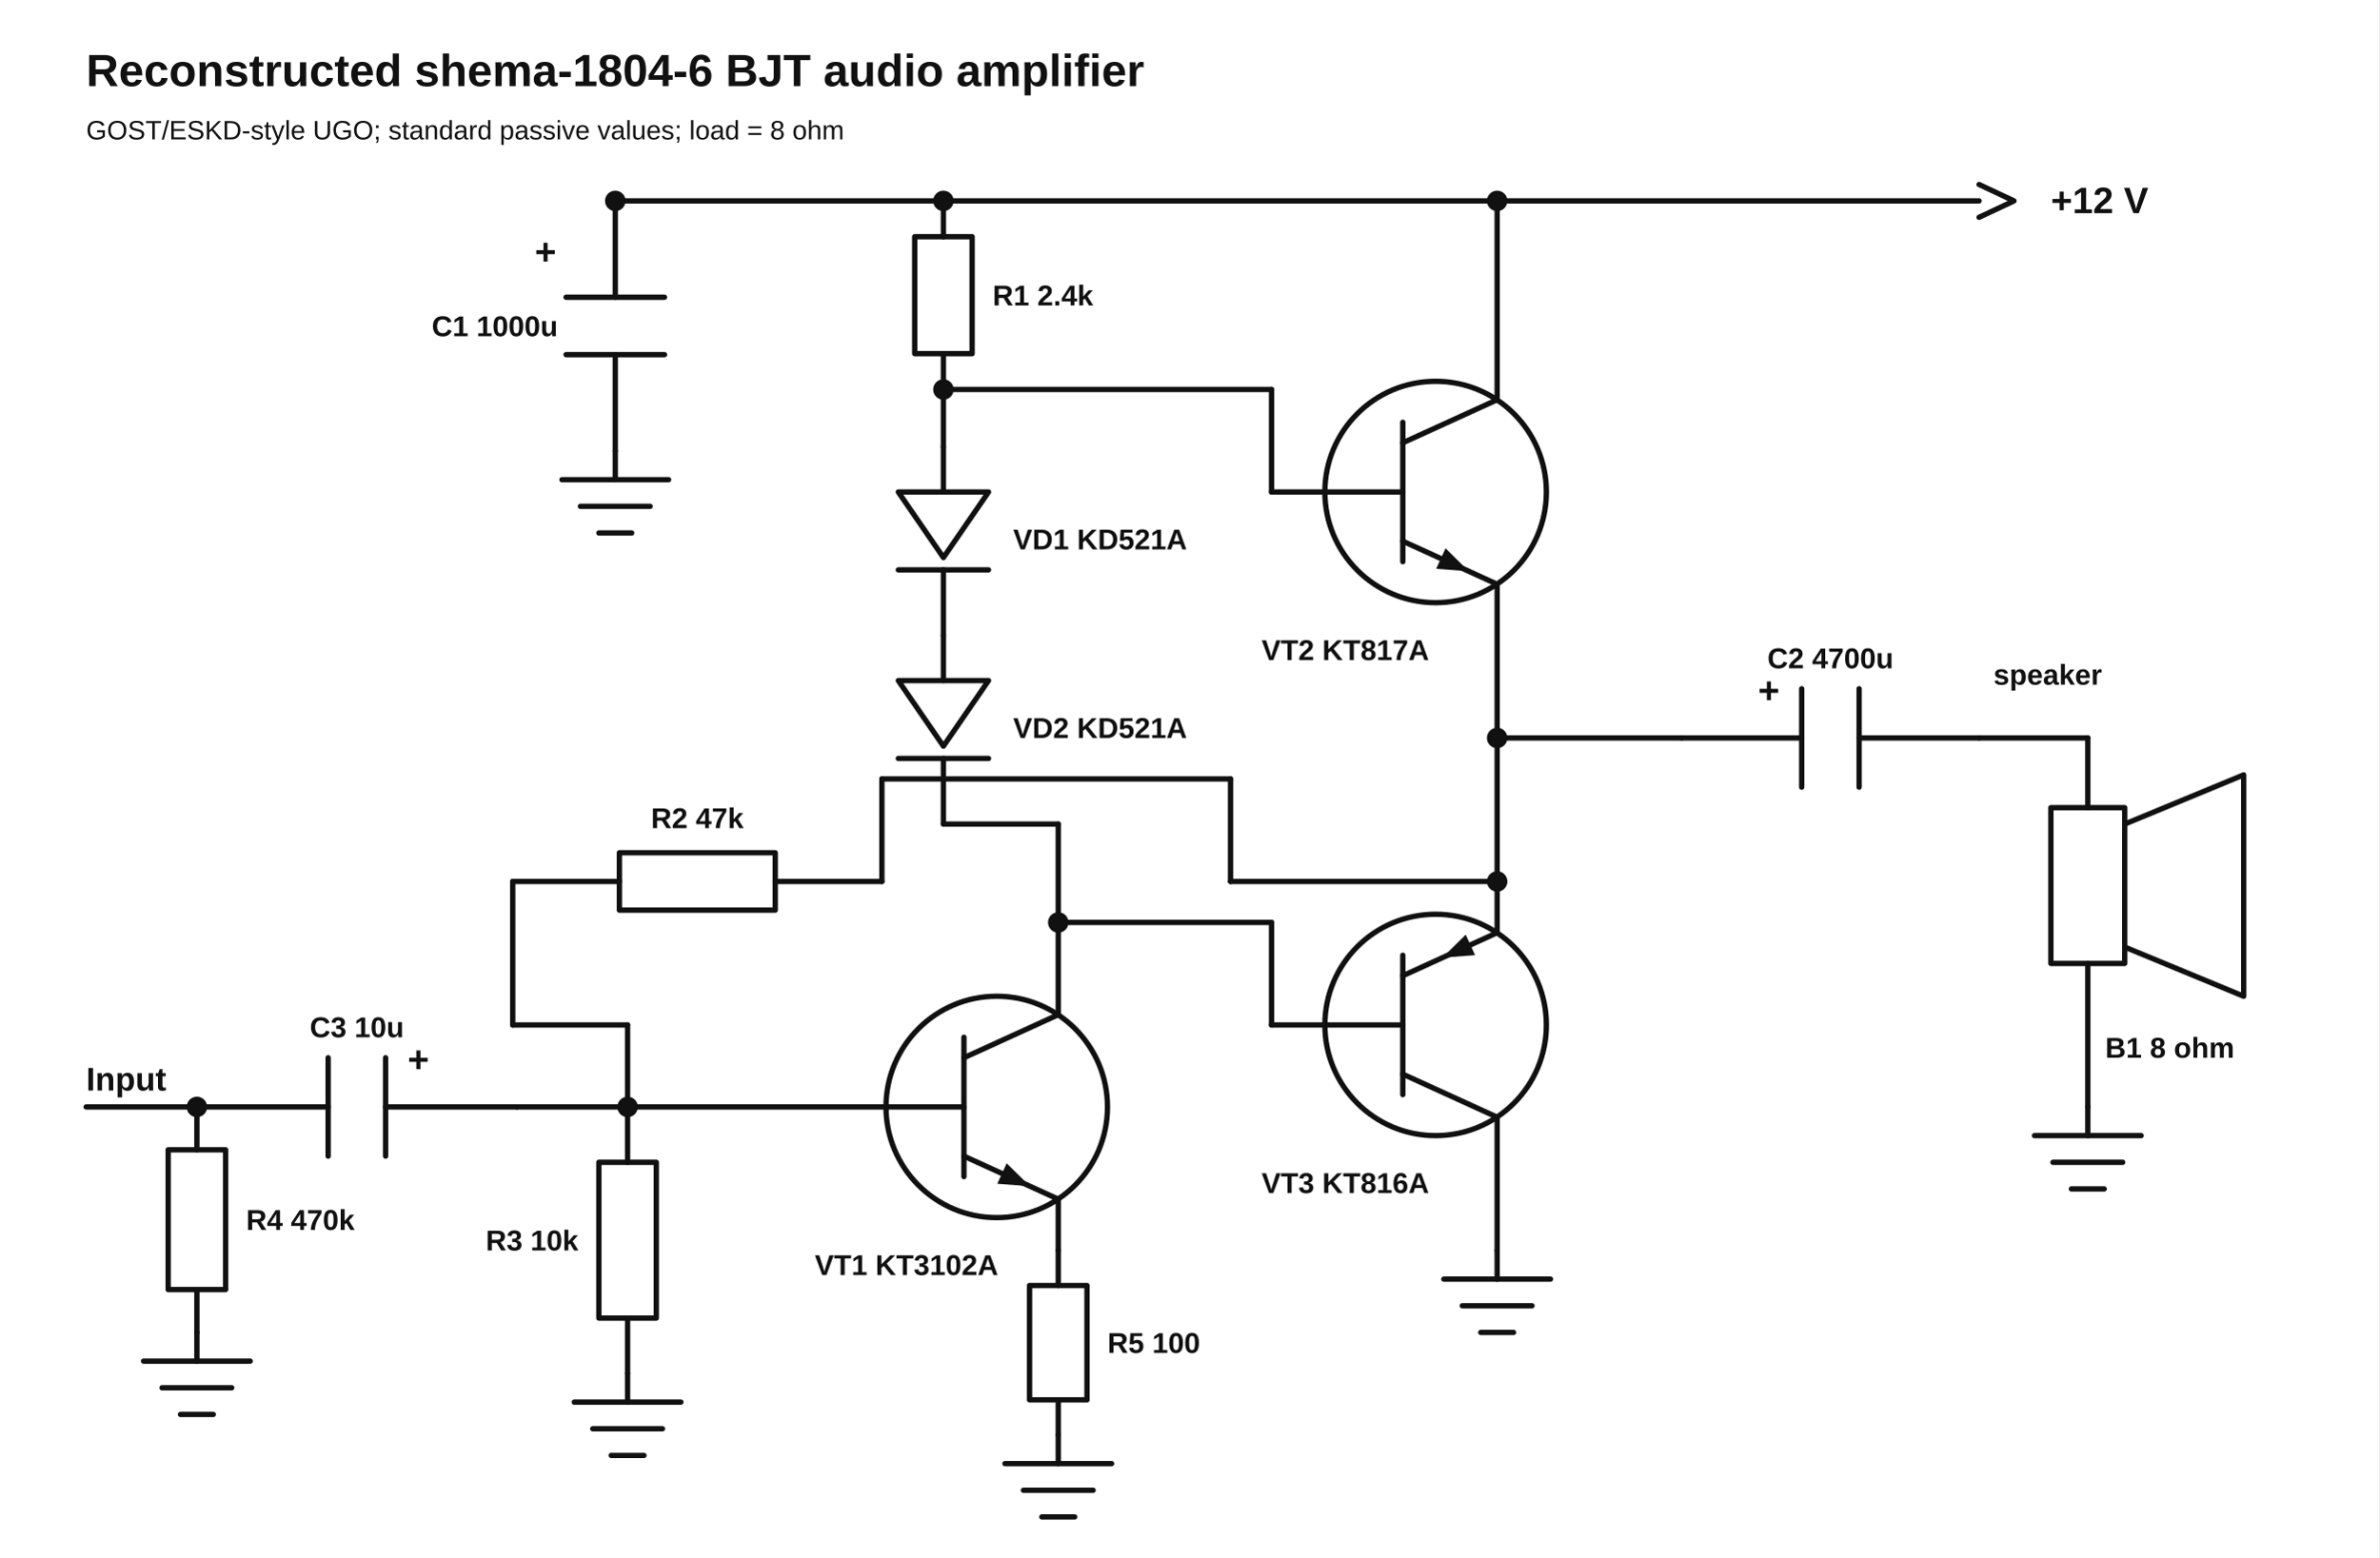
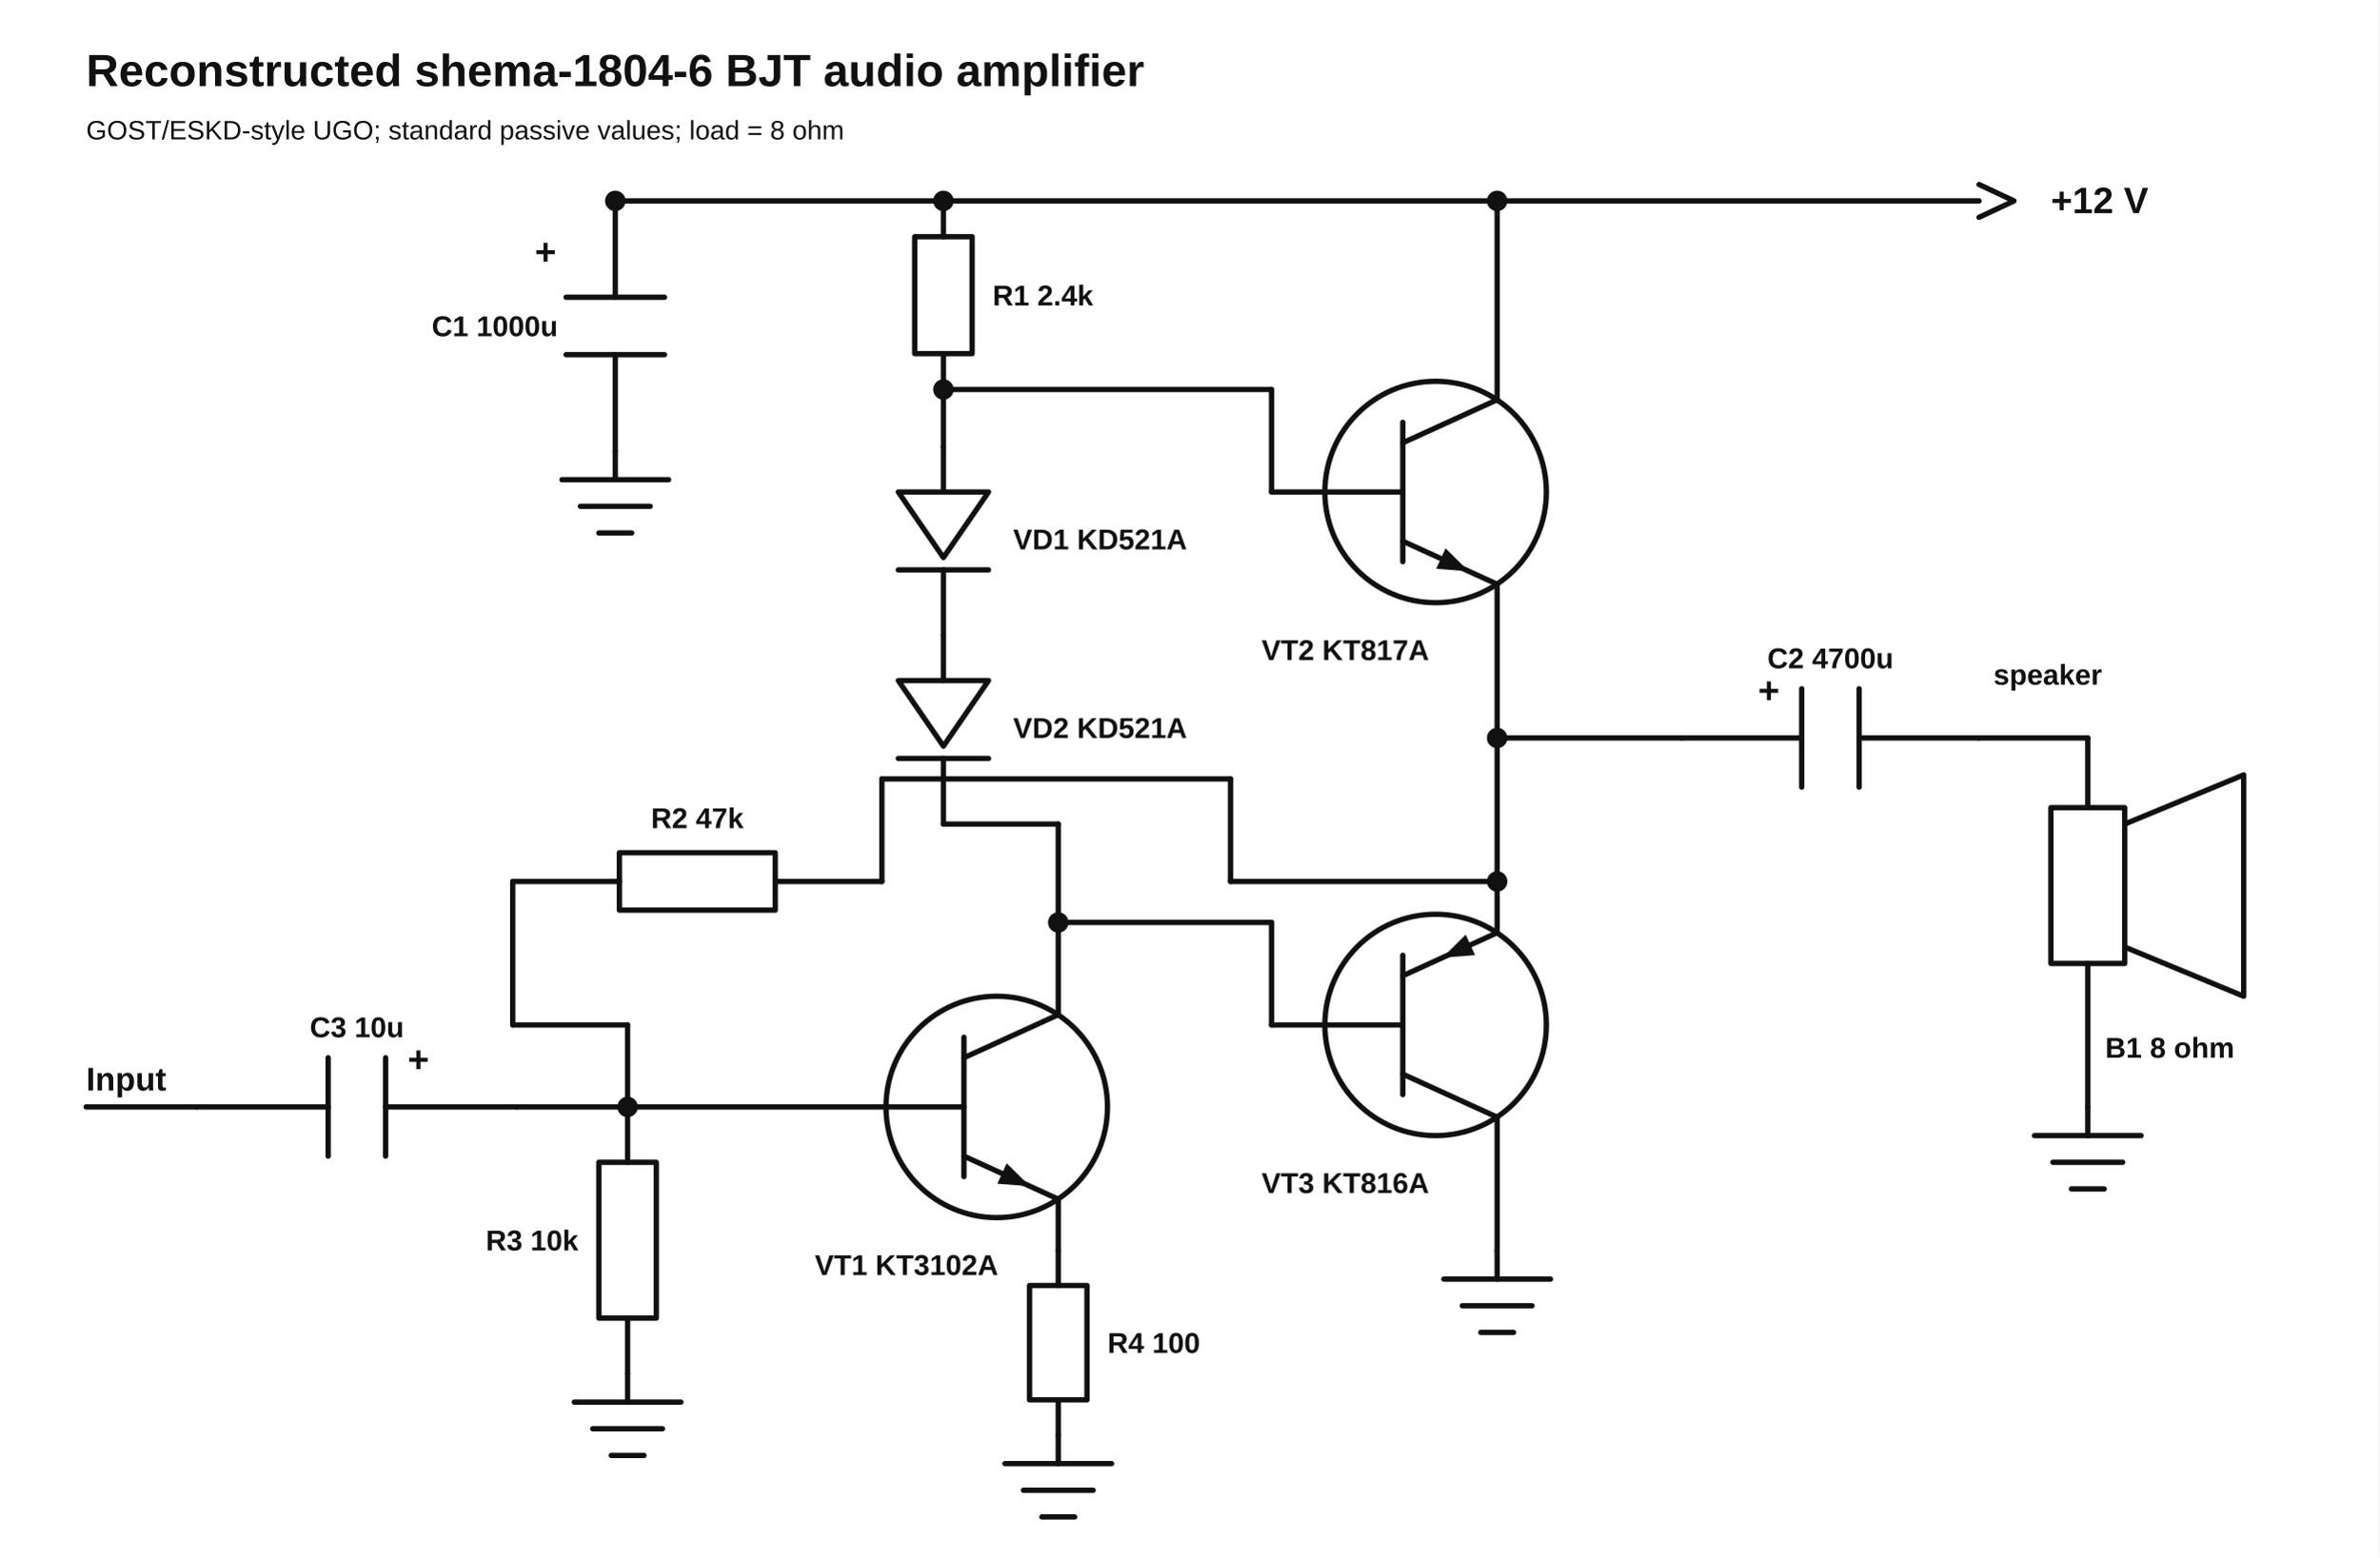
<svg xmlns="http://www.w3.org/2000/svg" width="1160" height="760" viewBox="0 0 1160 760">
  <defs>
    <style>
.wire{stroke:#111;stroke-width:2.6;fill:none;stroke-linecap:round;stroke-linejoin:round}
.thin{stroke:#a7b0bd;stroke-width:1.2;fill:none;stroke-linecap:round;stroke-linejoin:round}
.axis{stroke:#111;stroke-width:1.4;fill:none}
.blue{stroke:#1665d8;stroke-width:3;fill:none;stroke-linecap:round;stroke-linejoin:round}
.green{stroke:#13795b;stroke-width:3;fill:none;stroke-linecap:round;stroke-linejoin:round}
.orange{stroke:#b54708;stroke-width:3;fill:none;stroke-linecap:round;stroke-linejoin:round}
.node{fill:#111;stroke:none}
</style>
  </defs>
  <rect width="100%" height="100%" fill="#fff" />
  <text x="42" y="42" font-family="Arial, Helvetica, sans-serif" font-size="22" font-weight="700" text-anchor="start" fill="#111">Reconstructed shema-1804-6 BJT audio amplifier</text>
  <text x="42" y="68" font-family="Arial, Helvetica, sans-serif" font-size="13" font-weight="400" text-anchor="start" fill="#111">GOST/ESKD-style UGO; standard passive values; load = 8 ohm</text>
  <line x1="300" y1="98" x2="965" y2="98" class="wire" />
  <polyline points="965,90 982,98 965,106" class="wire" fill="none" />
  <text x="1000" y="104" font-family="Arial, Helvetica, sans-serif" font-size="18" font-weight="700" text-anchor="start" fill="#111">+12 V</text>
  <circle cx="300" cy="98" r="5" class="node" />
  <circle cx="460" cy="98" r="5" class="node" />
  <circle cx="730" cy="98" r="5" class="node" />
  <line x1="300" y1="98" x2="300" y2="145" class="wire" />
  <line x1="276" y1="145" x2="324" y2="145" class="wire" />
  <line x1="276" y1="173" x2="324" y2="173" class="wire" />
  <line x1="300" y1="173" x2="300" y2="220" class="wire" />
  <text x="272" y="164" font-family="Arial, Helvetica, sans-serif" font-size="14" font-weight="700" text-anchor="end" fill="#111">C1 1000u</text>
  <text x="266" y="129" font-family="Arial, Helvetica, sans-serif" font-size="18" font-weight="700" text-anchor="middle" fill="#111">+</text>
  <line x1="300" y1="220" x2="300" y2="234" class="wire" />
  <line x1="274" y1="234" x2="326" y2="234" class="wire" />
  <line x1="283" y1="247" x2="317" y2="247" class="wire" />
  <line x1="292" y1="260" x2="308" y2="260" class="wire" />
  <line x1="460" y1="98" x2="460" y2="115.48" class="wire" />
  <rect x="446" y="115.48" width="28" height="57.04" class="wire" />
  <line x1="460" y1="172.52" x2="460" y2="190" class="wire" />
  <text x="484" y="149" font-family="Arial, Helvetica, sans-serif" font-size="14" font-weight="700" text-anchor="start" fill="#111">R1 2.4k</text>
  <line x1="460" y1="190" x2="460" y2="218" class="wire" />
  <line x1="460" y1="218" x2="460" y2="240" class="wire" />
  <polyline points="438,240 482,240 460,272 438,240" class="wire" fill="none" />
  <line x1="438" y1="278" x2="482" y2="278" class="wire" />
  <line x1="460" y1="278" x2="460" y2="310" class="wire" />
  <text x="494" y="268" font-family="Arial, Helvetica, sans-serif" font-size="14" font-weight="700" text-anchor="start" fill="#111">VD1 KD521A</text>
  <line x1="460" y1="310" x2="460" y2="332" class="wire" />
  <polyline points="438,332 482,332 460,364 438,332" class="wire" fill="none" />
  <line x1="438" y1="370" x2="482" y2="370" class="wire" />
  <line x1="460" y1="370" x2="460" y2="402" class="wire" />
  <text x="494" y="360" font-family="Arial, Helvetica, sans-serif" font-size="14" font-weight="700" text-anchor="start" fill="#111">VD2 KD521A</text>
  <circle cx="460" cy="190" r="5" class="node" />
  <circle cx="700" cy="240" r="54" class="wire" />
  <line x1="646" y1="240" x2="684" y2="240" class="wire" />
  <line x1="684" y1="206" x2="684" y2="274" class="wire" />
  <line x1="684" y1="216" x2="730" y2="195" class="wire" />
  <line x1="684" y1="264" x2="730" y2="285" class="wire" />
  <polygon points="716.20,278.70 700.27,277.47 704.84,267.47" fill="#111" stroke="none" />
  <text x="656" y="322" font-family="Arial, Helvetica, sans-serif" font-size="14" font-weight="700" text-anchor="middle" fill="#111">VT2 KT817A</text>
  <line x1="730" y1="195" x2="730" y2="98" class="wire" />
  <line x1="460" y1="190" x2="620" y2="190" class="wire" />
  <line x1="620" y1="190" x2="620" y2="240" class="wire" />
  <line x1="620" y1="240" x2="646" y2="240" class="wire" />
  <line x1="730" y1="285" x2="730" y2="455" class="wire" />
  <circle cx="730" cy="360" r="5" class="node" />
  <circle cx="730" cy="430" r="5" class="node" />
  <line x1="730" y1="360" x2="820" y2="360" class="wire" />
  <circle cx="700" cy="500" r="54" class="wire" />
  <line x1="646" y1="500" x2="684" y2="500" class="wire" />
  <line x1="684" y1="466" x2="684" y2="534" class="wire" />
  <line x1="684" y1="476" x2="730" y2="455" class="wire" />
  <line x1="684" y1="524" x2="730" y2="545" class="wire" />
  <polygon points="703.32,467.18 719.25,465.95 714.68,455.95" fill="#111" stroke="none" />
  <text x="656" y="582" font-family="Arial, Helvetica, sans-serif" font-size="14" font-weight="700" text-anchor="middle" fill="#111">VT3 KT816A</text>
  <line x1="730" y1="545" x2="730" y2="610" class="wire" />
  <line x1="730" y1="610" x2="730" y2="624" class="wire" />
  <line x1="704" y1="624" x2="756" y2="624" class="wire" />
  <line x1="713" y1="637" x2="747" y2="637" class="wire" />
  <line x1="722" y1="650" x2="738" y2="650" class="wire" />
  <line x1="820" y1="360" x2="878.5" y2="360" class="wire" />
  <line x1="878.5" y1="336" x2="878.5" y2="384" class="wire" />
  <line x1="906.5" y1="336" x2="906.5" y2="384" class="wire" />
  <line x1="906.5" y1="360" x2="965" y2="360" class="wire" />
  <text x="892.5" y="326" font-family="Arial, Helvetica, sans-serif" font-size="14" font-weight="700" text-anchor="middle" fill="#111">C2 4700u</text>
  <text x="862.5" y="343" font-family="Arial, Helvetica, sans-serif" font-size="18" font-weight="700" text-anchor="middle" fill="#111">+</text>
  <line x1="965" y1="360" x2="1018" y2="360" class="wire" />
  <line x1="1018" y1="360" x2="1018" y2="394" class="wire" />
  <rect x="1000" y="394" width="36" height="76" class="wire" />
  <polyline points="1036,402 1094,378 1094,486 1036,462" class="wire" fill="none" />
  <line x1="1018" y1="470" x2="1018" y2="540" class="wire" />
  <text x="1058" y="516" font-family="Arial, Helvetica, sans-serif" font-size="14" font-weight="700" text-anchor="middle" fill="#111">B1 8 ohm</text>
  <line x1="1018" y1="540" x2="1018" y2="554" class="wire" />
  <line x1="992" y1="554" x2="1044" y2="554" class="wire" />
  <line x1="1001" y1="567" x2="1035" y2="567" class="wire" />
  <line x1="1010" y1="580" x2="1026" y2="580" class="wire" />
  <text x="972" y="334" font-family="Arial, Helvetica, sans-serif" font-size="14" font-weight="700" text-anchor="start" fill="#111">speaker</text>
  <text x="42" y="532" font-family="Arial, Helvetica, sans-serif" font-size="16" font-weight="700" text-anchor="start" fill="#111">Input</text>
  <line x1="42" y1="540" x2="96" y2="540" class="wire" />
-   <circle cx="96" cy="540" r="5" class="node" />
-   <line x1="96" y1="540" x2="96" y2="560.9" class="wire" />
-   <rect x="82" y="560.9" width="28" height="68.2" class="wire" />
-   <line x1="96" y1="629.1" x2="96" y2="650" class="wire" />
-   <text x="120" y="600" font-family="Arial, Helvetica, sans-serif" font-size="14" font-weight="700" text-anchor="start" fill="#111">R4 470k</text>
-   <line x1="96" y1="650" x2="96" y2="664" class="wire" />
-   <line x1="70" y1="664" x2="122" y2="664" class="wire" />
-   <line x1="79" y1="677" x2="113" y2="677" class="wire" />
-   <line x1="88" y1="690" x2="104" y2="690" class="wire" />
  <line x1="96" y1="540" x2="160" y2="540" class="wire" />
  <line x1="160" y1="516" x2="160" y2="564" class="wire" />
  <line x1="188" y1="516" x2="188" y2="564" class="wire" />
  <line x1="188" y1="540" x2="252" y2="540" class="wire" />
  <text x="174" y="506" font-family="Arial, Helvetica, sans-serif" font-size="14" font-weight="700" text-anchor="middle" fill="#111">C3 10u</text>
  <text x="204" y="523" font-family="Arial, Helvetica, sans-serif" font-size="18" font-weight="700" text-anchor="middle" fill="#111">+</text>
  <line x1="252" y1="540" x2="306" y2="540" class="wire" />
  <circle cx="306" cy="540" r="5" class="node" />
  <line x1="306" y1="540" x2="306" y2="567" class="wire" />
  <rect x="292" y="567" width="28" height="76" class="wire" />
  <line x1="306" y1="643" x2="306" y2="670" class="wire" />
  <text x="282" y="610" font-family="Arial, Helvetica, sans-serif" font-size="14" font-weight="700" text-anchor="end" fill="#111">R3 10k</text>
  <line x1="306" y1="670" x2="306" y2="684" class="wire" />
  <line x1="280" y1="684" x2="332" y2="684" class="wire" />
  <line x1="289" y1="697" x2="323" y2="697" class="wire" />
  <line x1="298" y1="710" x2="314" y2="710" class="wire" />
  <circle cx="486" cy="540" r="54" class="wire" />
  <line x1="432" y1="540" x2="470" y2="540" class="wire" />
  <line x1="470" y1="506" x2="470" y2="574" class="wire" />
  <line x1="470" y1="516" x2="516" y2="495" class="wire" />
  <line x1="470" y1="564" x2="516" y2="585" class="wire" />
  <polygon points="502.20,578.70 486.27,577.47 490.84,567.47" fill="#111" stroke="none" />
  <text x="442" y="622" font-family="Arial, Helvetica, sans-serif" font-size="14" font-weight="700" text-anchor="middle" fill="#111">VT1 KT3102A</text>
  <line x1="306" y1="540" x2="432" y2="540" class="wire" />
  <line x1="460" y1="402" x2="516" y2="402" class="wire" />
  <line x1="516" y1="402" x2="516" y2="495" class="wire" />
  <circle cx="516" cy="450" r="5" class="node" />
  <line x1="516" y1="450" x2="620" y2="450" class="wire" />
  <line x1="620" y1="450" x2="620" y2="500" class="wire" />
  <line x1="620" y1="500" x2="646" y2="500" class="wire" />
  <line x1="516" y1="585" x2="516" y2="610" class="wire" />
  <line x1="516" y1="610" x2="516" y2="627.1" class="wire" />
  <rect x="502" y="627.1" width="28" height="55.8" class="wire" />
  <line x1="516" y1="682.9" x2="516" y2="700" class="wire" />
-   <text x="540" y="660" font-family="Arial, Helvetica, sans-serif" font-size="14" font-weight="700" text-anchor="start" fill="#111">R5 100</text>
+   <text x="540" y="660" font-family="Arial, Helvetica, sans-serif" font-size="14" font-weight="700" text-anchor="start" fill="#111">R4 100</text>
  <line x1="516" y1="700" x2="516" y2="714" class="wire" />
  <line x1="490" y1="714" x2="542" y2="714" class="wire" />
  <line x1="499" y1="727" x2="533" y2="727" class="wire" />
  <line x1="508" y1="740" x2="524" y2="740" class="wire" />
  <line x1="250" y1="430" x2="302" y2="430" class="wire" />
  <rect x="302" y="416" width="76" height="28" class="wire" />
  <line x1="378" y1="430" x2="430" y2="430" class="wire" />
  <text x="340" y="404" font-family="Arial, Helvetica, sans-serif" font-size="14" font-weight="700" text-anchor="middle" fill="#111">R2 47k</text>
  <line x1="250" y1="430" x2="250" y2="500" class="wire" />
  <line x1="250" y1="500" x2="306" y2="500" class="wire" />
  <line x1="306" y1="500" x2="306" y2="540" class="wire" />
  <line x1="430" y1="430" x2="430" y2="380" class="wire" />
  <line x1="430" y1="380" x2="600" y2="380" class="wire" />
  <line x1="600" y1="380" x2="600" y2="430" class="wire" />
  <line x1="600" y1="430" x2="730" y2="430" class="wire" />
</svg>
